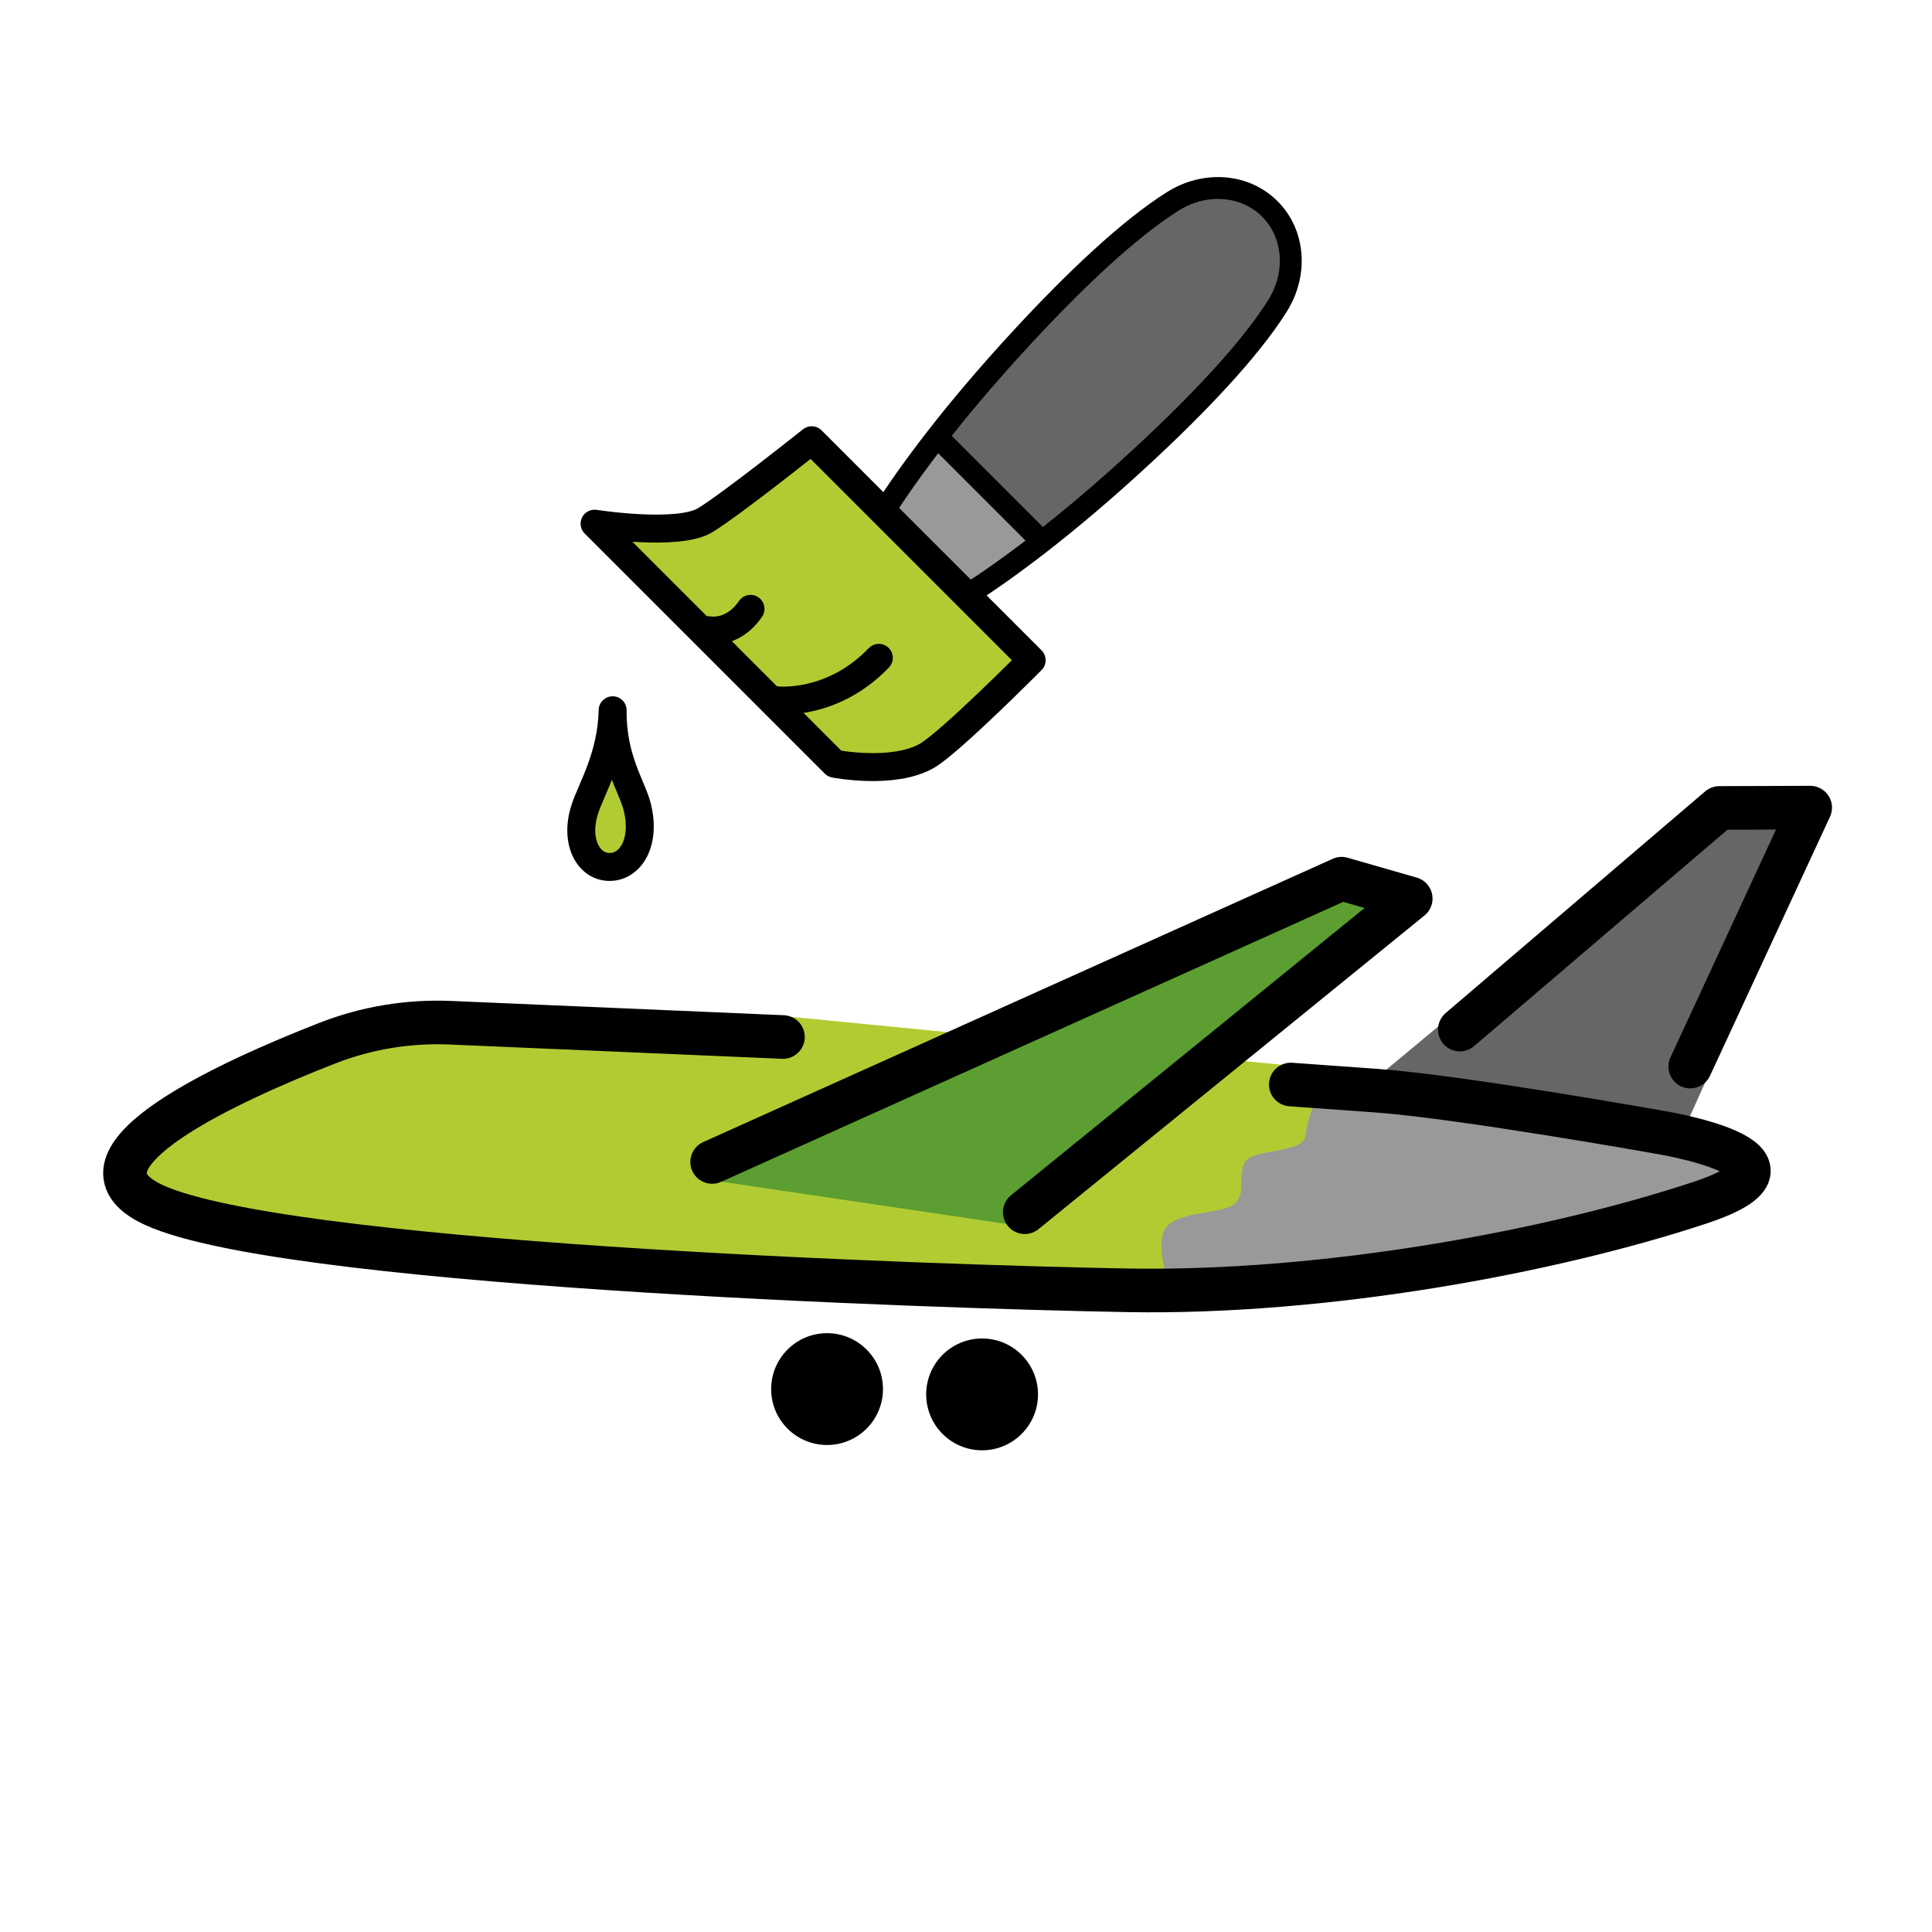
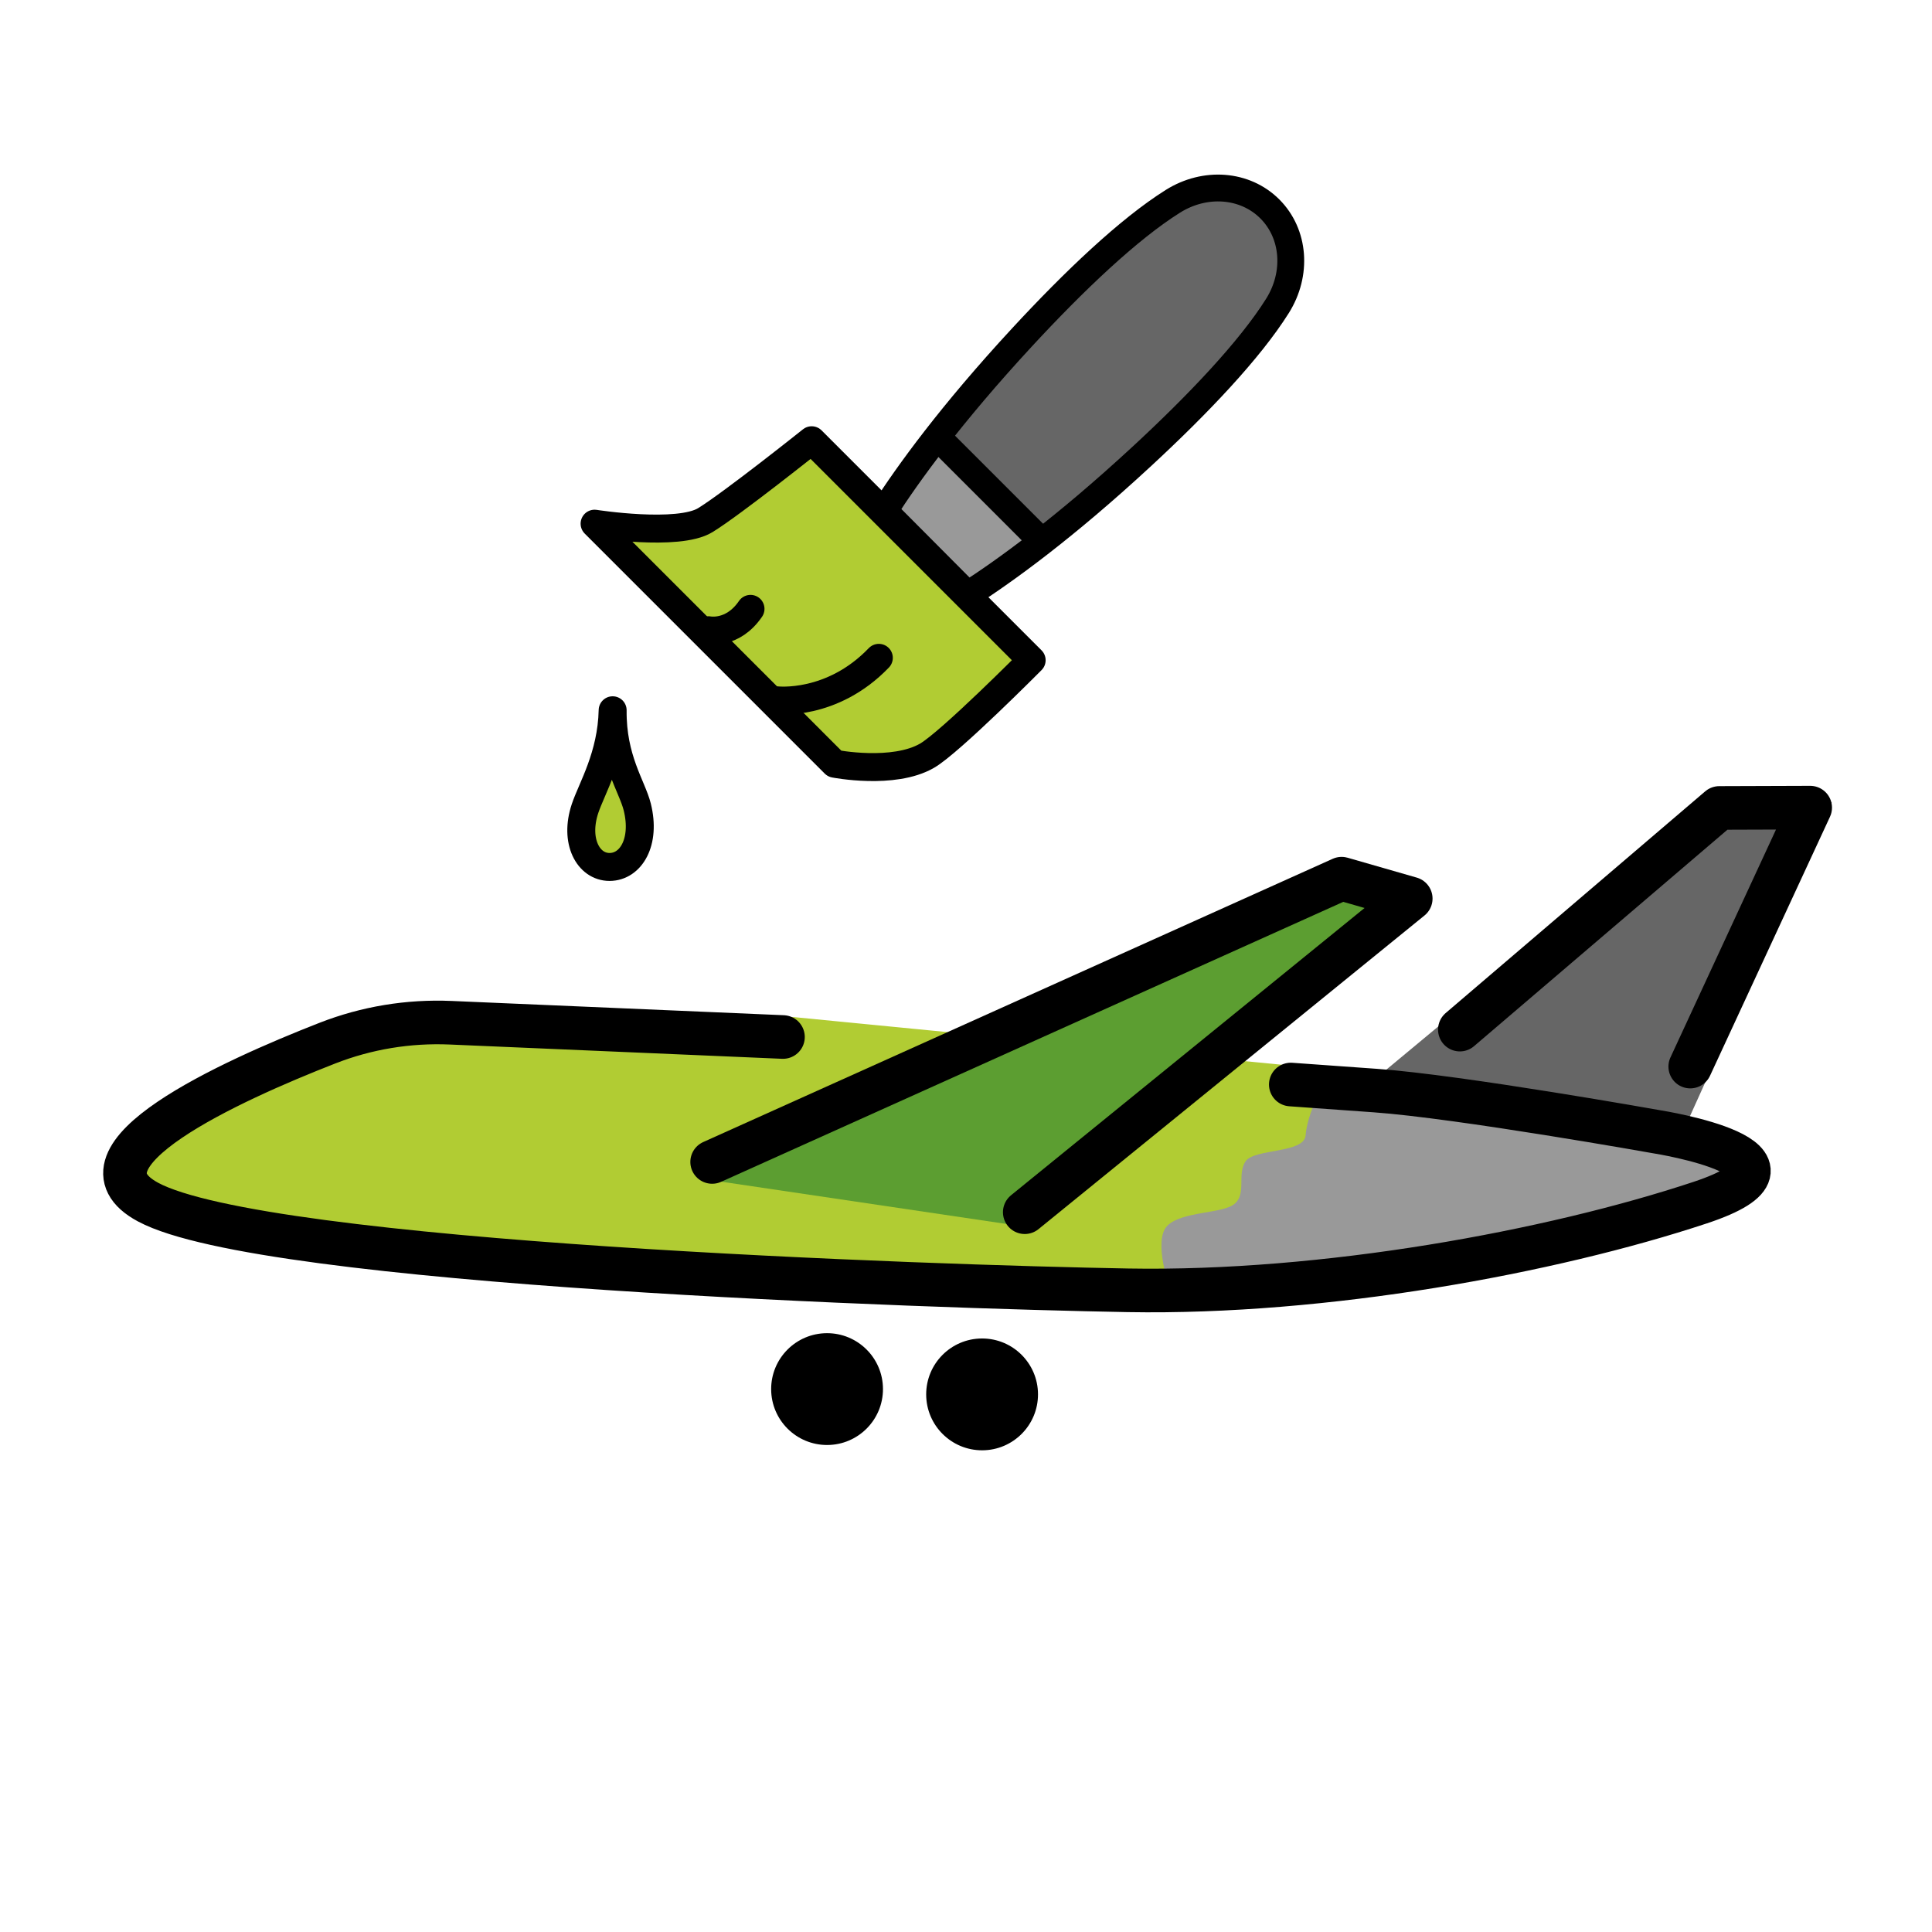
<svg xmlns="http://www.w3.org/2000/svg" id="emoji" viewBox="0 0 72 72" version="1.1">
  <defs id="defs36" />
  <g id="color" transform="matrix(-0.9483604,-0.3171949,-0.3171949,0.9483604,81.00789,13.18816)">
    <path fill="#d0cfce" stroke="none" d="m 40.949,39.756 12.359,4.296 c 1.256,0.437 2.427,1.087 3.454,1.932 2.924,2.407 8.405,7.365 4.761,7.991 C 56.685,54.806 32.821,47.705 25.845,45.507 18.869,43.31 11.356,39.162 6.665,35.647 2.559,32.571 9.002,33.65 9.002,33.65 c 0,0 7.414,1.092 10.462,1.875 l 3.413,0.087" id="path2" style="fill:#b1cc33;fill-opacity:1;stroke-width:1.042" />
    <polyline fill="#9b9b9a" stroke="none" points="22.938,29.423 14.69,16.109 10.345,14.464 11.719,27.956" id="polyline4" style="fill:#666666;fill-opacity:1" transform="matrix(1.04184,0,0,1.04184,-3.992831,4.817942)" />
    <polyline fill="#9b9b9a" stroke="none" points="43.792,39.951 26.105,22.62 23.535,22.51 33.443,38.115" id="polyline6" style="fill:#5c9e31;fill-opacity:1" transform="matrix(1.04184,0,0,1.04184,-3.992831,4.817942)" />
    <path fill="#9b9b9a" stroke="none" stroke-linecap="round" stroke-linejoin="round" stroke-miterlimit="10" stroke-width="1.625" d="M 17.442,33.943" id="path8" />
    <path fill="#9b9b9a" stroke="none" stroke-linecap="round" stroke-linejoin="round" stroke-miterlimit="10" stroke-width="1.625" d="M 8.863,32.526" id="path10" />
    <path style="fill:#999999;fill-opacity:1;stroke:none;stroke-width:1.042px;stroke-linecap:butt;stroke-linejoin:miter;stroke-opacity:1" d="m 21.428,35.972 -6.952,-0.973 -8.767,-1.043 4.818,3.722 13.897,7.232 c 0,0 1.178,-1.5 0.84,-2.195 -0.338,-0.696 -1.82,-1.074 -2.123,-1.579 -0.303,-0.504 0.273,-1.07 0.118,-1.627 -0.155,-0.557 -1.978,-0.97 -1.816,-1.624 0.198,-0.797 -0.015,-1.913 -0.015,-1.913 z" id="path881" />
    <g id="hair-6" transform="matrix(-0.3991372,-0.1334981,-0.1334981,0.3991372,62.62881,11.50934)" />
    <g id="skin-7" transform="matrix(-0.3991372,-0.1334981,-0.1334981,0.3991372,62.62881,11.50934)" />
    <g id="skin-shadow-5" transform="matrix(-0.3991372,-0.1334981,-0.1334981,0.3991372,62.62881,11.50934)" />
    <g id="hair-2" transform="matrix(-0.3710181,-0.1240931,-0.1240931,0.3710181,68.52853,25.22881)" />
    <g id="skin-9" transform="matrix(-0.3710181,-0.1240931,-0.1240931,0.3710181,68.52853,25.22881)" />
    <g id="skin-shadow-1" transform="matrix(-0.3710181,-0.1240931,-0.1240931,0.3710181,68.52853,25.22881)" />
    <g id="line-2" transform="matrix(-0.3710181,-0.1240931,-0.1240931,0.3710181,61.85283,9.846817)">
      <g id="g1759" transform="matrix(1.04184,0,0,1.04184,11.80177,-2.305601)">
        <g id="color-5">
          <path fill="#92d3f5" stroke="none" d="M 45.856,36.851 C 38.808,43.367 33.38,47.282 29.986,49.458 l -7.639,-7.675 c 2.179,-3.395 6.092,-8.815 12.593,-15.848 4.769,-5.16 9.764,-9.914 13.802,-12.448 2.944,-1.848 6.597,-1.572 8.866,0.697 v 0 c 2.269,2.269 2.545,5.922 0.697,8.866 -2.535,4.038 -7.289,9.032 -12.448,13.802" id="path4" style="fill:#666666" />
          <polygon fill="#61b2e4" stroke="none" points="30.212,48.9 22.938,41.565 26.811,35.509 36.046,44.745 " id="polygon6" style="fill:#999999" />
        </g>
        <path style="fill:none;stroke:#000000;stroke-width:2.556;stroke-linecap:round;stroke-linejoin:miter;stroke-miterlimit:4;stroke-dasharray:none;stroke-opacity:1" d="m 15.134,57.685 c 0,0 5.027,0.591 9.323,-3.884" id="path1698-3" />
        <path fill="none" stroke="#000000" stroke-linecap="round" stroke-linejoin="round" stroke-miterlimit="10" stroke-width="2.086" d="M 21.893,30.029" id="path12" />
        <path fill="none" stroke="#000000" stroke-linecap="round" stroke-linejoin="round" stroke-miterlimit="10" stroke-width="2.086" d="M 20.945,44.273" id="path14" />
        <path fill="none" stroke="#000000" stroke-linecap="round" stroke-linejoin="round" stroke-miterlimit="10" stroke-width="2.086" d="M 33.897,48.833" id="path16-7" />
        <path fill="none" stroke="#000000" stroke-linecap="round" stroke-linejoin="round" stroke-miterlimit="10" stroke-width="2.086" d="M 24.4,39.336" id="path18" />
        <path fill="none" stroke="#000000" stroke-linecap="round" stroke-linejoin="round" stroke-miterlimit="10" stroke-width="2.086" d="M 24.351,39.407" id="path20-0" />
        <path fill="none" stroke="#000000" stroke-linecap="round" stroke-linejoin="round" stroke-miterlimit="10" stroke-width="2.086" d="M 33.879,48.934" id="path22-9" />
        <path fill="none" stroke="#000000" stroke-linecap="round" stroke-linejoin="round" stroke-miterlimit="10" stroke-width="2.086" d="M 24.101,39.156" id="path24" />
-         <path fill="none" stroke="#000000" stroke-linecap="round" stroke-linejoin="round" stroke-miterlimit="10" stroke-width="2" d="M 45.856,36.851 C 38.808,43.367 33.38,47.282 29.986,49.458 l -7.639,-7.675 c 2.179,-3.395 6.092,-8.815 12.593,-15.848 4.769,-5.16 9.764,-9.914 13.802,-12.448 2.944,-1.848 6.597,-1.572 8.866,0.697 v 0 c 2.269,2.269 2.545,5.922 0.697,8.866 -2.535,4.038 -7.289,9.032 -12.448,13.802" id="path26" />
-         <line x1="27.43" x2="36.569" y1="35.257" y2="44.396" fill="none" stroke="#000000" stroke-linecap="round" stroke-linejoin="round" stroke-miterlimit="10" stroke-width="2" id="line30" />
+         <path fill="none" stroke="#000000" stroke-linecap="round" stroke-linejoin="round" stroke-miterlimit="10" stroke-width="2" d="M 45.856,36.851 C 38.808,43.367 33.38,47.282 29.986,49.458 l -7.639,-7.675 c 2.179,-3.395 6.092,-8.815 12.593,-15.848 4.769,-5.16 9.764,-9.914 13.802,-12.448 2.944,-1.848 6.597,-1.572 8.866,0.697 v 0 c 2.269,2.269 2.545,5.922 0.697,8.866 -2.535,4.038 -7.289,9.032 -12.448,13.802" id="path26" style="stroke-width:2.453;stroke-miterlimit:10;stroke-dasharray:none" />
+         <line x1="27.43" x2="36.569" y1="35.257" y2="44.396" fill="none" stroke="#000000" stroke-linecap="round" stroke-linejoin="round" stroke-miterlimit="10" stroke-width="2" id="line30" style="stroke-width:2.453;stroke-miterlimit:10;stroke-dasharray:none" />
        <path style="fill:#b1cc33;fill-opacity:1;stroke:#000000;stroke-width:2.556;stroke-linecap:round;stroke-linejoin:round;stroke-miterlimit:4;stroke-dasharray:none;stroke-opacity:1" d="m 15.716,35.333 20.114,20.114 c 0,0 -7.445,7.502 -9.562,8.729 -3.078,1.785 -8.453,0.734 -8.453,0.734 L 13.348,60.442 12.565,59.66 11.624,58.718 -4.132,42.962 c 0,0 7.645,1.202 10.127,-0.326 2.482,-1.528 9.721,-7.303 9.721,-7.303 z" id="path1696" />
        <path style="fill:none;stroke:#000000;stroke-width:2.556;stroke-linecap:round;stroke-linejoin:miter;stroke-miterlimit:4;stroke-dasharray:none;stroke-opacity:1" d="m 12.534,59.112 c 0,0 5.027,0.591 9.323,-3.884" id="path1698" />
        <path style="fill:none;stroke:#000000;stroke-width:2.556;stroke-linecap:round;stroke-linejoin:miter;stroke-miterlimit:4;stroke-dasharray:none;stroke-opacity:1" d="m 6.28,52.704 c 0,0 2.194,0.459 3.844,-1.953" id="path1698-6" />
      </g>
      <path style="fill:#b1cc33;fill-opacity:1;stroke:#000000;stroke-width:2.663;stroke-linecap:square;stroke-linejoin:round;stroke-miterlimit:4;stroke-dasharray:none;stroke-opacity:1" d="m 9.217,60.228 c -0.096,4.363 -1.994,7.448 -2.632,9.365 -1.033,3.108 0.313,5.561 2.335,5.561 2.022,0 3.477,-2.358 2.641,-5.715 C 11.07,67.47 9.167,64.885 9.217,60.228 Z" id="path1761" />
    </g>
  </g>
  <g id="hair" />
  <g id="skin" />
  <g id="skin-shadow" />
  <g id="line" transform="matrix(-0.9880393,-0.3304662,-0.3304662,0.9880393,83.26631,19.02381)">
    <path fill="none" stroke="#000000" stroke-linecap="round" stroke-linejoin="round" stroke-miterlimit="10" stroke-width="1.56" d="M 25.456,30.229" id="path16" />
    <polyline fill="none" stroke="#000000" stroke-linecap="round" stroke-linejoin="round" stroke-miterlimit="10" stroke-width="1.56" points="20.382,26.398 14.094,15.934 11.016,14.893 12.147,25.038" id="polyline18" />
    <path fill="none" stroke="#000000" stroke-linecap="round" stroke-linejoin="round" stroke-miterlimit="10" stroke-width="1.56" d="M 20.575,27.956" id="path20" />
    <path fill="none" stroke="#000000" stroke-linecap="round" stroke-linejoin="round" stroke-miterlimit="10" stroke-width="1.56" d="M 12.339,26.596" id="path22" />
    <polyline fill="none" stroke="#000000" stroke-linecap="round" stroke-linejoin="round" stroke-miterlimit="10" stroke-width="1.56" points="44.245,39.371 26.105,22.62 23.535,22.51 33.07,37.529" id="polyline24" />
    <circle cx="32.453" cy="44.192" transform="matrix(0.3202,-0.9473,0.9473,0.3202,-19.8042,60.7858)" fill="#000000" stroke="none" id="ellipse26" r="2" />
    <circle cx="37.772" cy="45.77" transform="matrix(0.3202,-0.9473,0.9473,0.3202,-17.683,66.8983)" fill="#000000" stroke="none" id="ellipse28" r="2" />
    <path fill="none" stroke="#000000" stroke-linecap="round" stroke-linejoin="round" stroke-miterlimit="10" stroke-width="1.56" d="m 43.26,34.329 11.434,3.286 c 1.451,0.417 2.795,1.126 3.955,2.094 2.86,2.385 7.653,6.845 4.274,7.425 -4.643,0.797 -27.549,-6.019 -34.245,-8.128 -6.696,-2.109 -13.907,-6.09 -18.41,-9.464 -3.941,-2.953 2.243,-1.917 2.243,-1.917 0,0 7.116,1.048 10.042,1.799 l 2.941,0.755" id="path30" />
  </g>
</svg>
